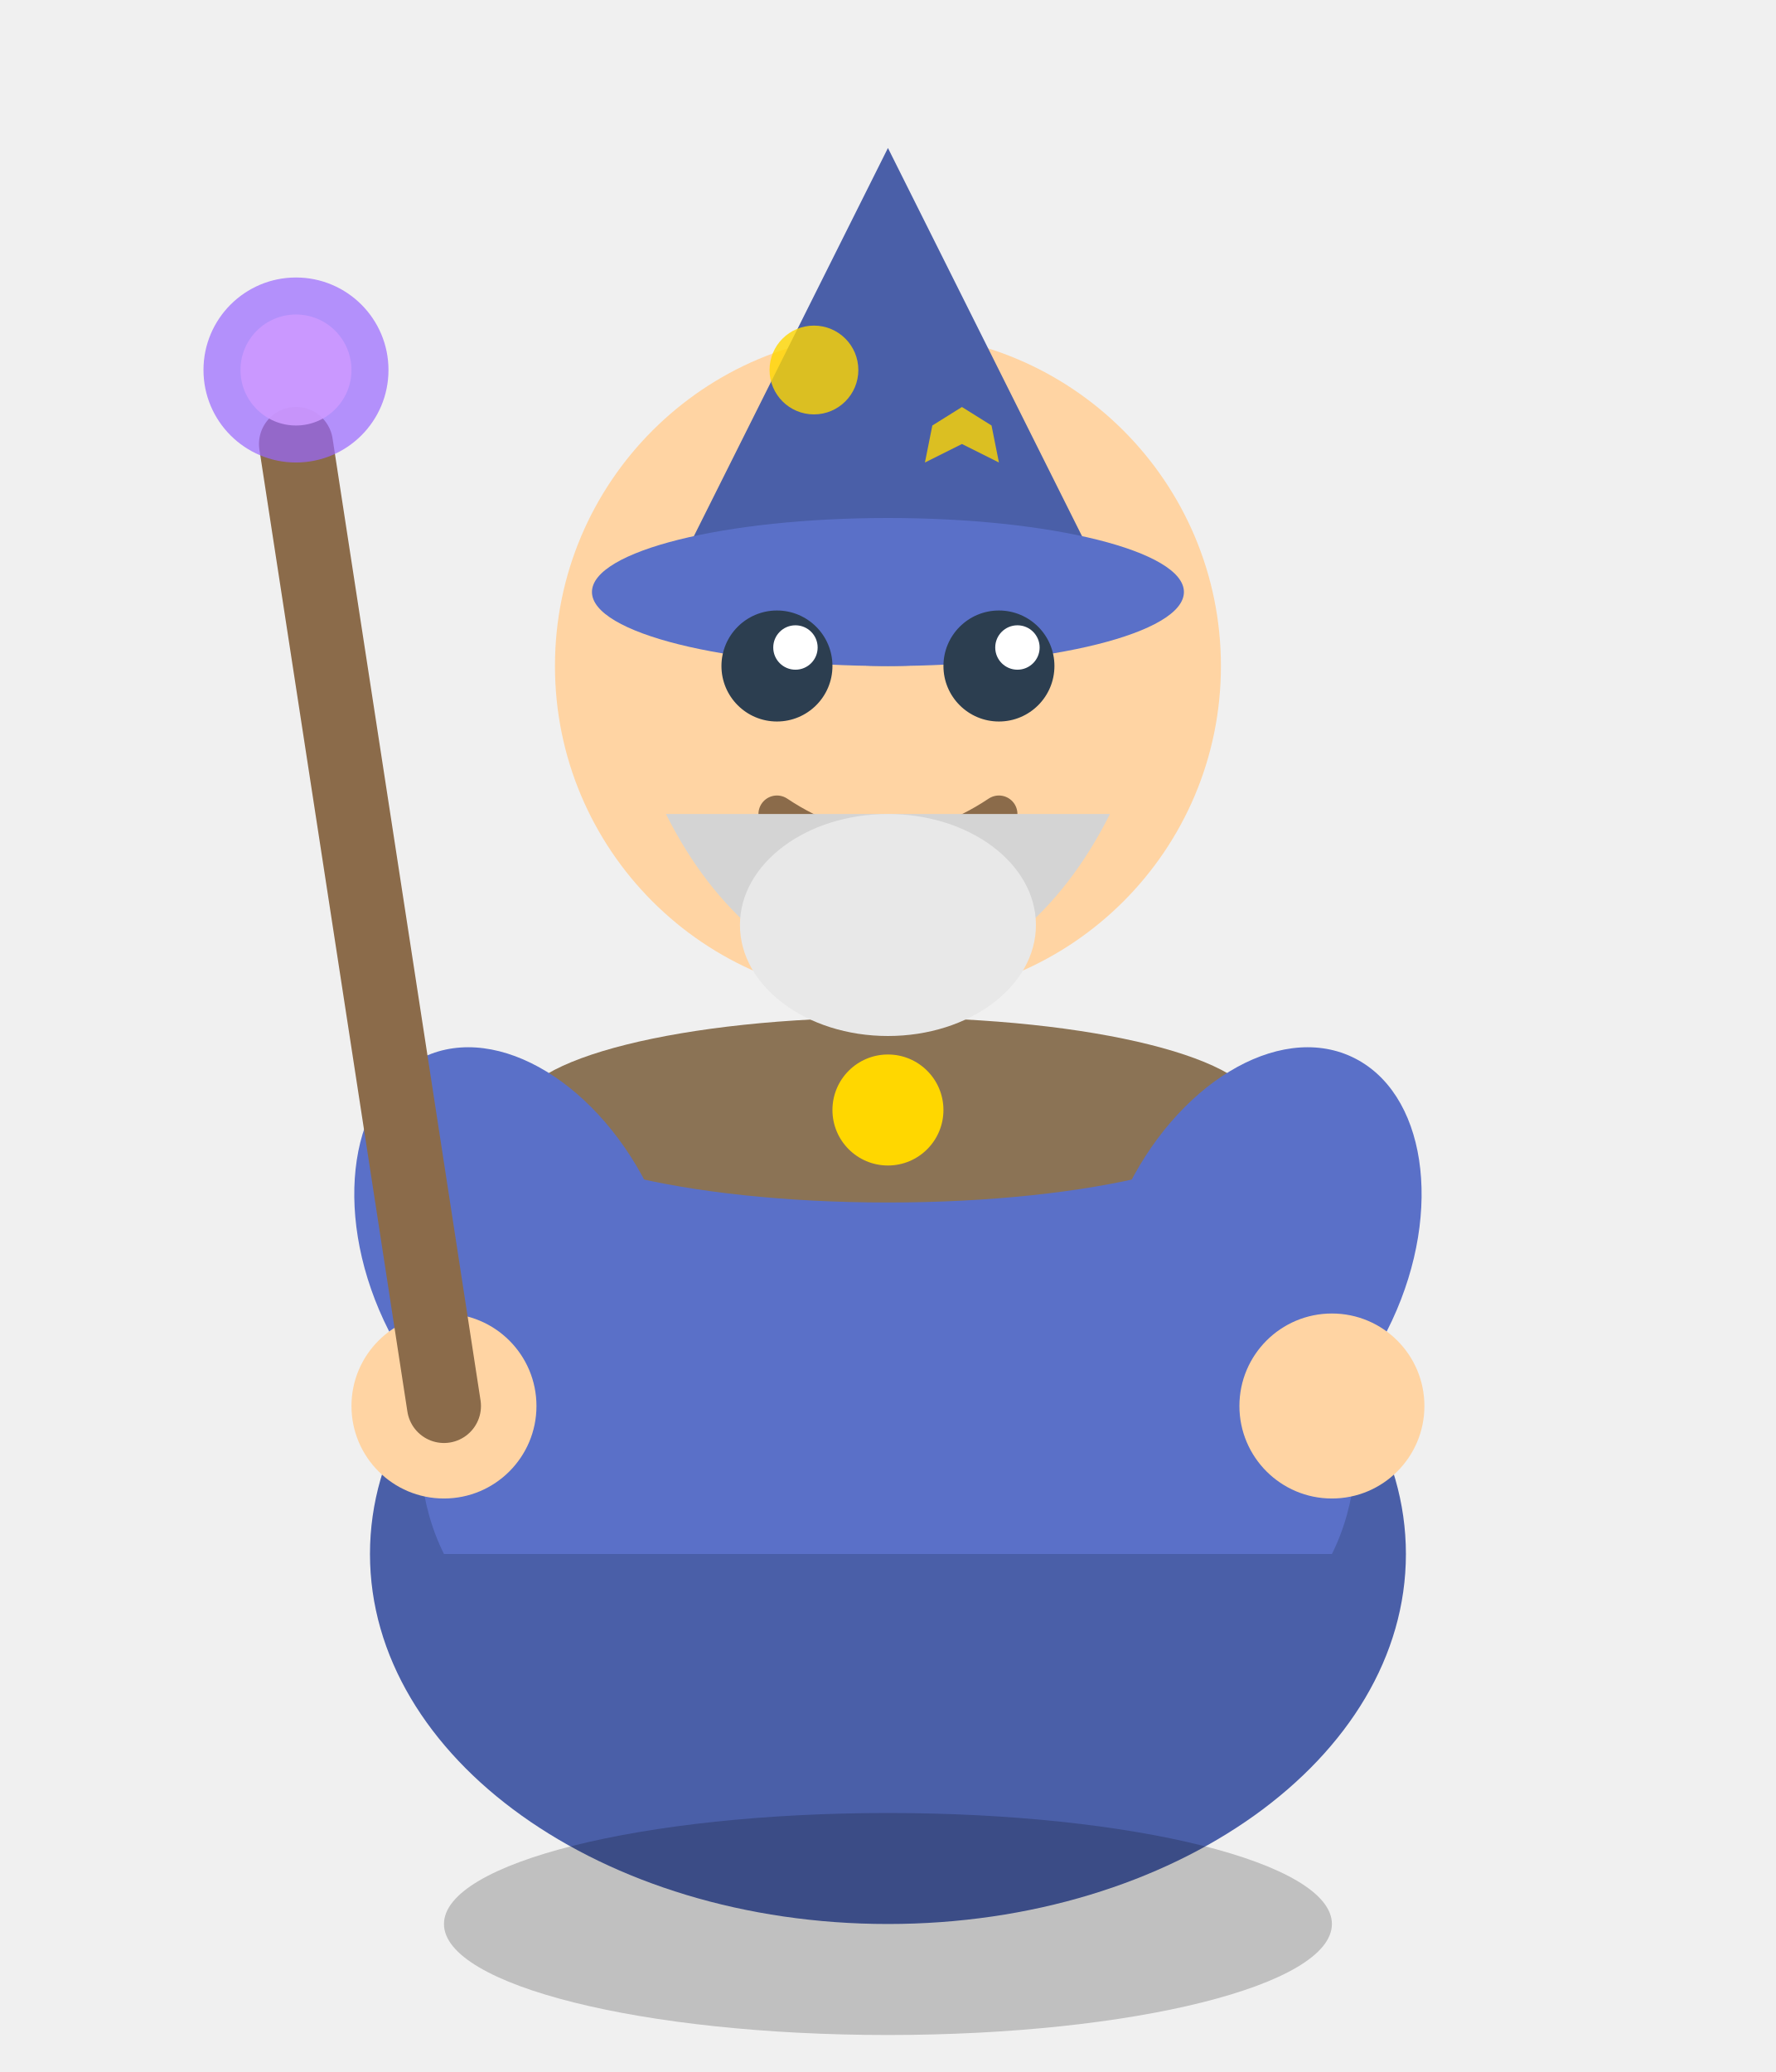
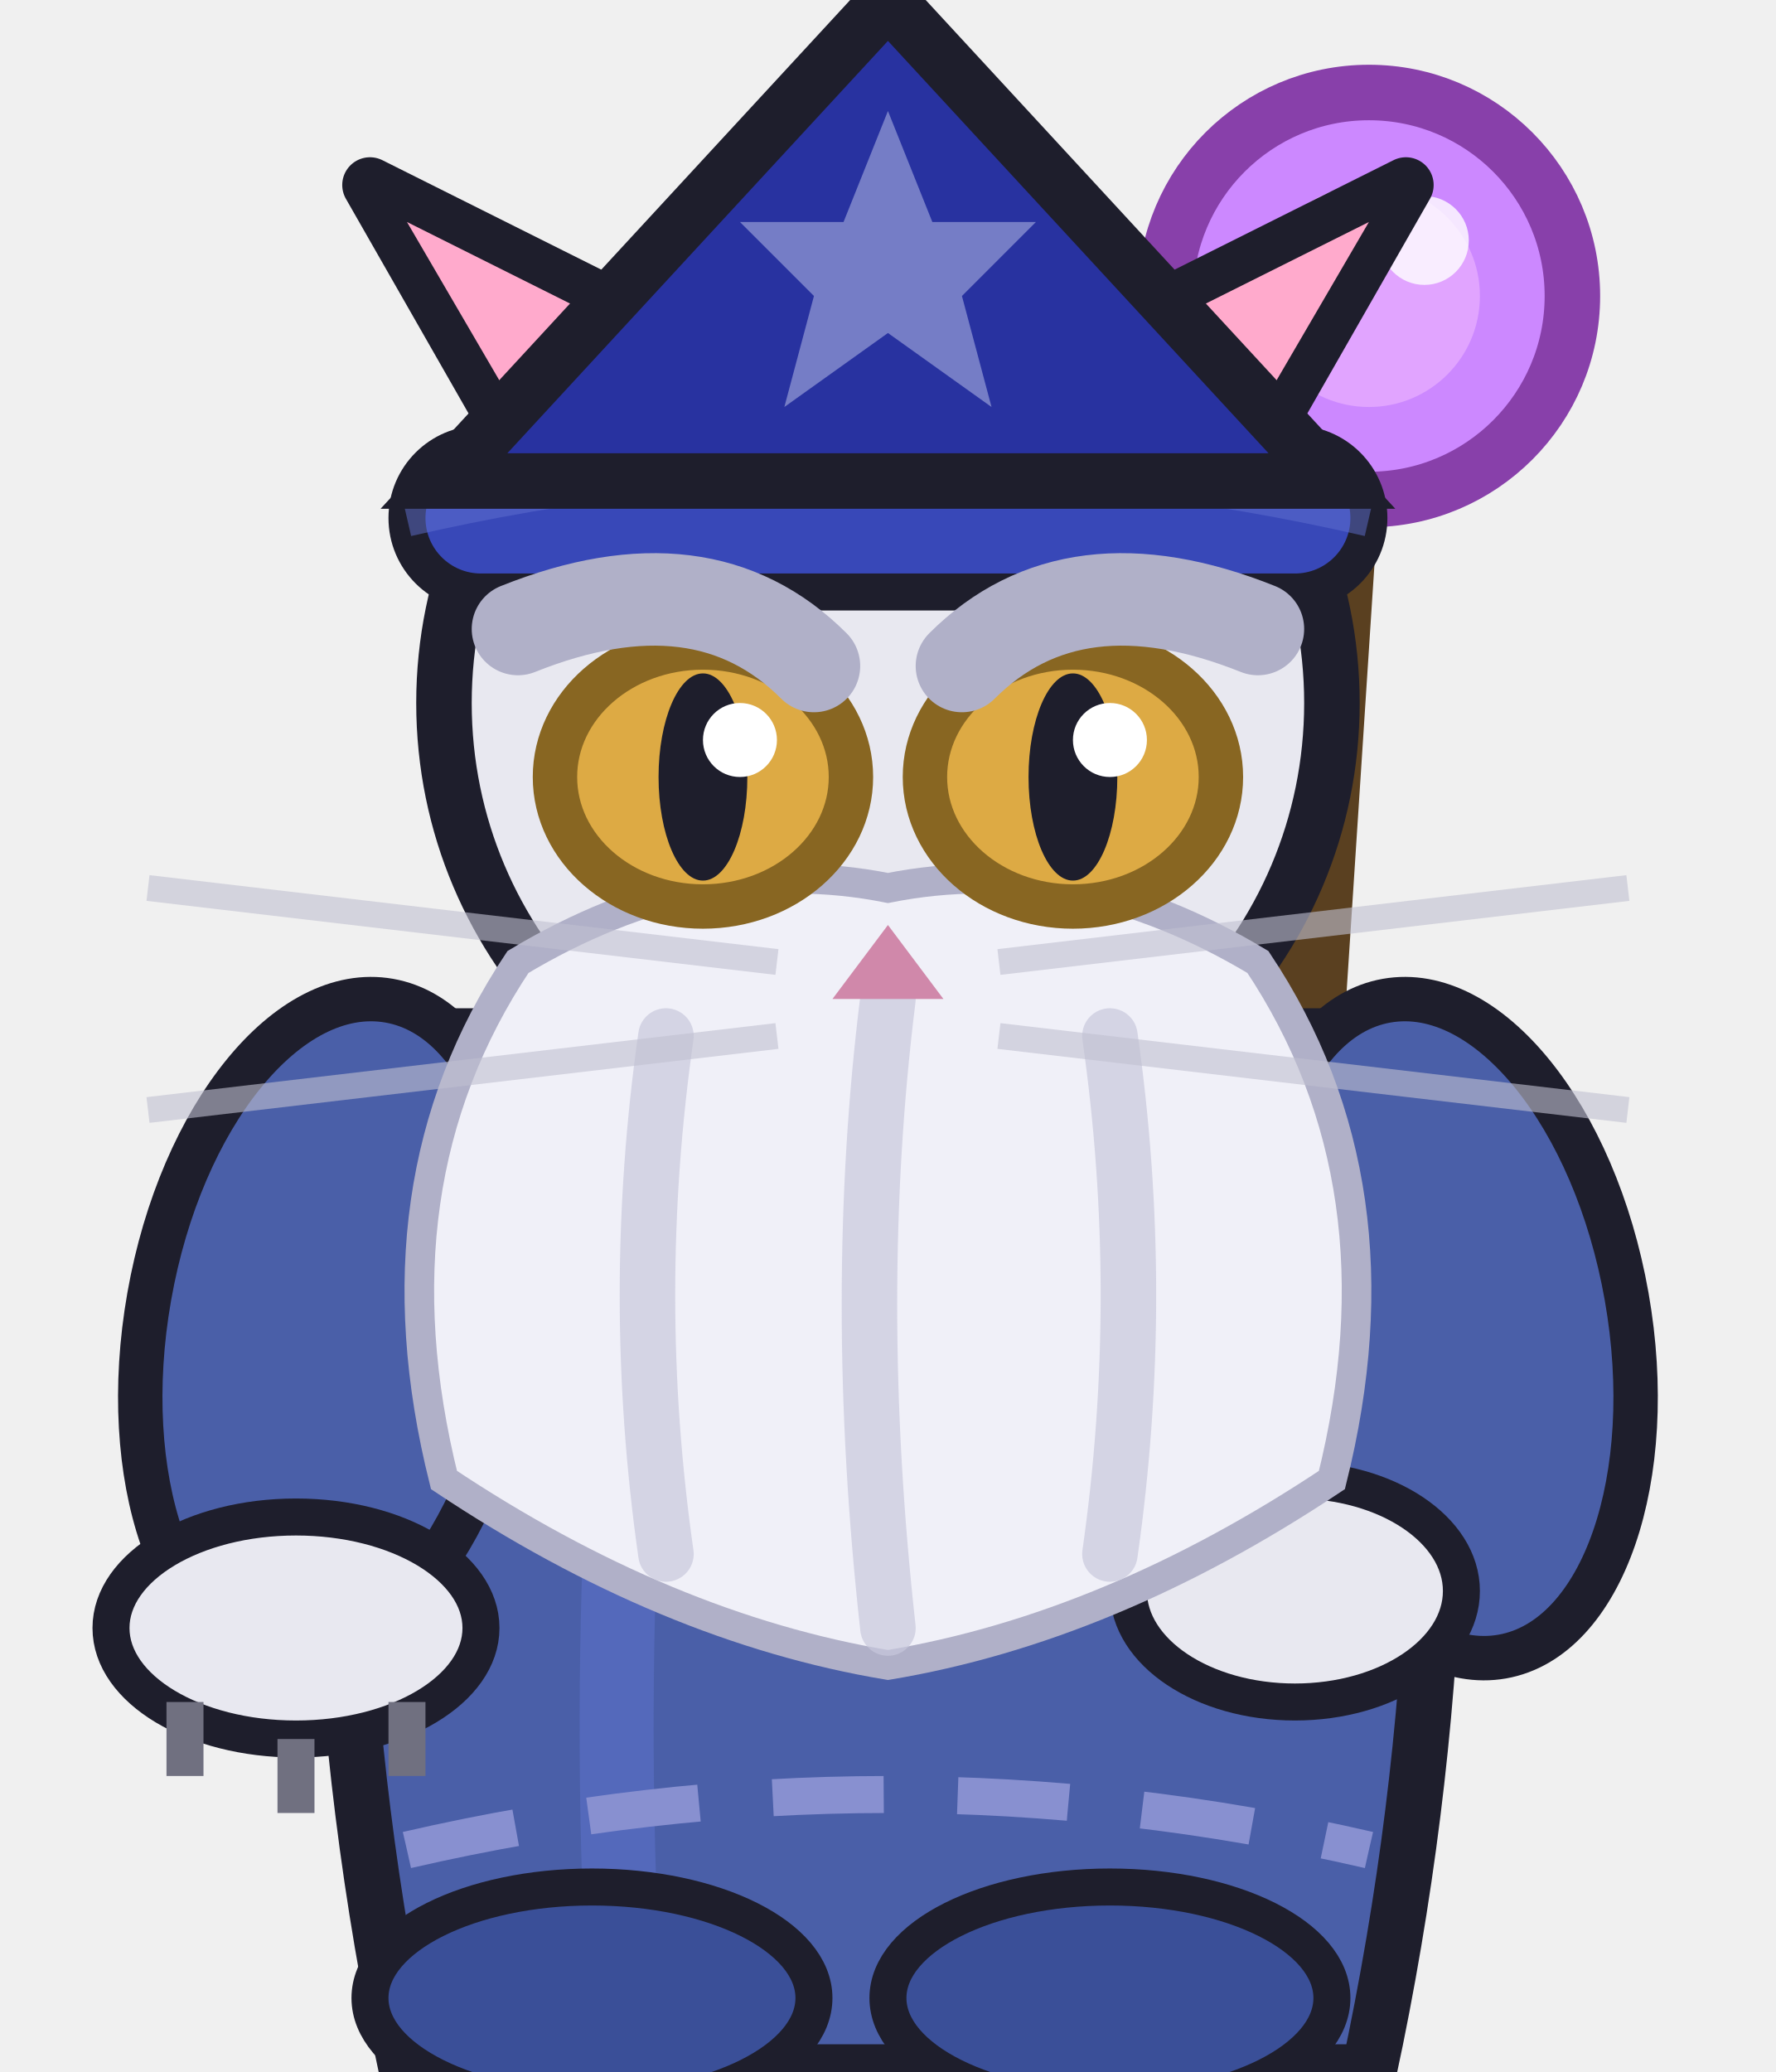
- <svg xmlns="http://www.w3.org/2000/svg" width="48" height="56" viewBox="0 0 48 56">
-   <ellipse cx="24" cy="42" rx="14" ry="10" fill="#4A5FA8" />
-   <path d="M14,30 Q10,38 12,42 L36,42 Q38,38 34,30 Z" fill="#5A70C8" />
-   <ellipse cx="24" cy="30" rx="10" ry="2.5" fill="#8B7355" />
-   <circle cx="24" cy="30" r="1.5" fill="#FFD700" />
-   <circle cx="24" cy="18" r="9" fill="#FFD4A3" />
-   <path d="M18,16 L24,4 L30,16 Q28,18 24,18 Q20,18 18,16 Z" fill="#4A5FA8" />
-   <ellipse cx="24" cy="16" rx="8" ry="2" fill="#5A70C8" />
-   <circle cx="22" cy="10" r="1.2" fill="#FFD700" opacity="0.8" />
-   <path d="M26,11 L26.8,11.5 L27,12.5 L26,12 L25,12.5 L25.2,11.5 Z" fill="#FFD700" opacity="0.8" />
-   <circle cx="21" cy="18" r="1.5" fill="#2C3E50" />
-   <circle cx="27" cy="18" r="1.5" fill="#2C3E50" />
-   <circle cx="21.5" cy="17.5" r="0.6" fill="#FFFFFF" />
-   <circle cx="27.5" cy="17.5" r="0.6" fill="#FFFFFF" />
-   <path d="M21,22 Q24,24 27,22" stroke="#8B6B4A" stroke-width="1" fill="none" stroke-linecap="round" />
-   <path d="M18,22 Q20,26 24,27 Q28,26 30,22" fill="#D4D4D4" />
-   <ellipse cx="24" cy="25" rx="4" ry="3" fill="#E8E8E8" />
-   <ellipse cx="14" cy="34" rx="4" ry="6" fill="#5A70C8" transform="rotate(-25 14 34)" />
-   <ellipse cx="34" cy="34" rx="4" ry="6" fill="#5A70C8" transform="rotate(25 34 34)" />
-   <circle cx="12" cy="38" r="2.5" fill="#FFD4A3" />
-   <circle cx="36" cy="38" r="2.5" fill="#FFD4A3" />
-   <line x1="12" y1="38" x2="8" y2="12" stroke="#8B6B4A" stroke-width="2" stroke-linecap="round" />
-   <circle cx="8" cy="10" r="2.5" fill="#9966FF" opacity="0.7" />
-   <circle cx="8" cy="10" r="1.5" fill="#CC99FF" opacity="0.9" />
-   <ellipse cx="24" cy="52" rx="12" ry="3" fill="#000000" opacity="0.2" />
+ <svg xmlns="http://www.w3.org/2000/svg" viewBox="0 0 48 56">
+   <line x1="36" y1="6" x2="33" y2="52" stroke="#5A4020" stroke-width="3.5" stroke-linecap="round" />
+   <circle cx="37" cy="8" r="5.5" fill="#CC88FF" stroke="#8840AA" stroke-width="1.5" />
+   <circle cx="37" cy="8" r="3" fill="#EEB8FF" opacity="0.6" />
+   <circle cx="38.5" cy="6.5" r="1.2" fill="white" opacity="0.8" />
+   <path d="M10,28 Q8,42 11,56 L37,56 Q40,42 38,28 Z" fill="#4A5FA8" stroke="#1E1E2C" stroke-width="1.5" />
+   <path d="M18,28 Q16,42 17,56" fill="none" stroke="#5A70C8" stroke-width="2" opacity="0.6" />
+   <path d="M11,50 Q24,47 37,50" fill="none" stroke="#8890D0" stroke-width="1" stroke-dasharray="3,2" />
+   <ellipse cx="10" cy="36" rx="5" ry="9" fill="#4A5FA8" stroke="#1E1E2C" stroke-width="1.2" transform="rotate(10,10,30)" />
+   <ellipse cx="38" cy="36" rx="5" ry="9" fill="#4A5FA8" stroke="#1E1E2C" stroke-width="1.2" transform="rotate(-10,38,30)" />
+   <ellipse cx="8" cy="44" rx="5" ry="3" fill="#E8E8F0" stroke="#1E1E2C" stroke-width="1" />
+   <line x1="5" y1="46" x2="5" y2="48" stroke="#707080" stroke-width="1" />
+   <line x1="8" y1="47" x2="8" y2="49" stroke="#707080" stroke-width="1" />
+   <line x1="11" y1="46" x2="11" y2="48" stroke="#707080" stroke-width="1" />
+   <ellipse cx="35" cy="43" rx="4.5" ry="3" fill="#E8E8F0" stroke="#1E1E2C" stroke-width="1" />
+   <ellipse cx="16" cy="54" rx="6" ry="3" fill="#3A4F98" stroke="#1E1E2C" stroke-width="1" />
+   <ellipse cx="30" cy="54" rx="6" ry="3" fill="#3A4F98" stroke="#1E1E2C" stroke-width="1" />
+   <path d="M13,29 Q24,25 35,29" fill="none" stroke="#8890D0" stroke-width="2" />
+   <circle cx="24" cy="19" r="12" fill="#E8E8F0" stroke="#1E1E2C" stroke-width="1.5" />
+   <polygon points="14,12 10,5 18,9" fill="#E8E8F0" stroke="#1E1E2C" stroke-width="1.5" stroke-linejoin="round" />
+   <polygon points="14.5,12 11,6 18,9.5" fill="#FFAACC" />
+   <polygon points="34,12 38,5 30,9" fill="#E8E8F0" stroke="#1E1E2C" stroke-width="1.5" stroke-linejoin="round" />
+   <polygon points="33.5,12 37,6 30,9.5" fill="#FFAACC" />
+   <rect x="11" y="12" width="26" height="4" rx="2" fill="#3848B8" stroke="#1E1E2C" stroke-width="1" />
+   <path d="M11,14 Q24,11 37,14" fill="none" stroke="#6070D0" stroke-width="1" opacity="0.5" />
+   <polygon points="12,13 24,0 36,13" fill="#2832A0" stroke="#1E1E2C" stroke-width="1.5" />
+   <polygon points="24,3 25.2,6 28,6 26,8 26.8,11 24,9 21.2,11 22,8 20,6 22.8,6" fill="#8890D0" opacity="0.8" />
+   <path d="M14,26 Q10,32 12,40 Q18,44 24,45 Q30,44 36,40 Q38,32 34,26 Q29,23 24,24 Q19,23 14,26 Z" fill="#F0F0F8" stroke="#B0B0C8" stroke-width="0.8" />
+   <path d="M18,28 Q17,35 18,42" fill="none" stroke="#C8C8DC" stroke-width="1.5" stroke-linecap="round" opacity="0.7" />
+   <path d="M24,27 Q23,35 24,44" fill="none" stroke="#C8C8DC" stroke-width="1.5" stroke-linecap="round" opacity="0.7" />
+   <path d="M30,28 Q31,35 30,42" fill="none" stroke="#C8C8DC" stroke-width="1.5" stroke-linecap="round" opacity="0.7" />
+   <ellipse cx="19" cy="21" rx="4" ry="3.5" fill="#DDAA44" stroke="#886622" stroke-width="1.2" />
+   <ellipse cx="29" cy="21" rx="4" ry="3.5" fill="#DDAA44" stroke="#886622" stroke-width="1.2" />
+   <ellipse cx="19" cy="21" rx="1.2" ry="2.8" fill="#1E1E2C" />
+   <ellipse cx="29" cy="21" rx="1.2" ry="2.8" fill="#1E1E2C" />
+   <circle cx="20" cy="20" r="1" fill="white" />
+   <circle cx="30" cy="20" r="1" fill="white" />
+   <path d="M14,17 Q19,15 22,18" fill="none" stroke="#B0B0C8" stroke-width="2.5" stroke-linecap="round" />
+   <path d="M26,18 Q29,15 34,17" fill="none" stroke="#B0B0C8" stroke-width="2.5" stroke-linecap="round" />
+   <polygon points="24,25 22.5,27 25.5,27" fill="#D088AA" />
+   <line x1="21" y1="26" x2="4" y2="24" stroke="#C0C0D0" stroke-width="0.7" opacity="0.6" />
+   <line x1="21" y1="28" x2="4" y2="30" stroke="#C0C0D0" stroke-width="0.7" opacity="0.6" />
+   <line x1="27" y1="26" x2="44" y2="24" stroke="#C0C0D0" stroke-width="0.7" opacity="0.6" />
+   <line x1="27" y1="28" x2="44" y2="30" stroke="#C0C0D0" stroke-width="0.7" opacity="0.6" />
</svg>
